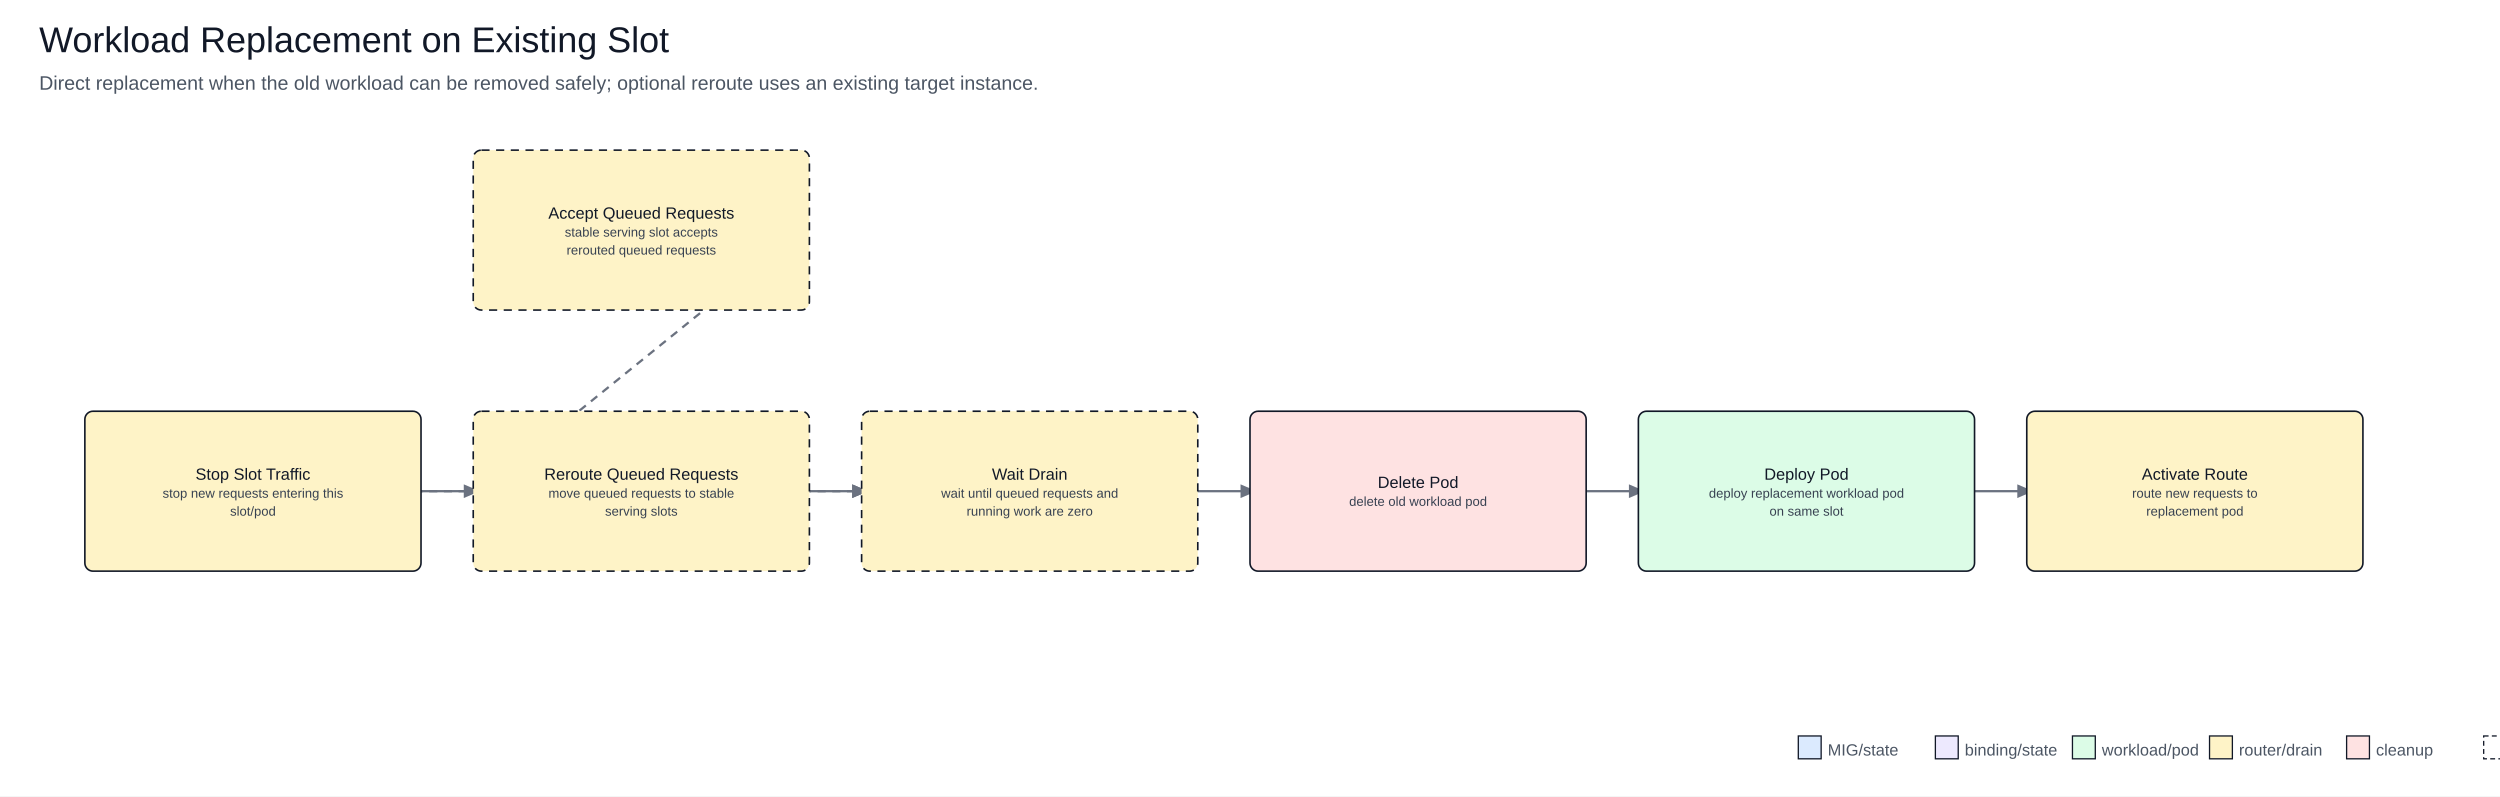
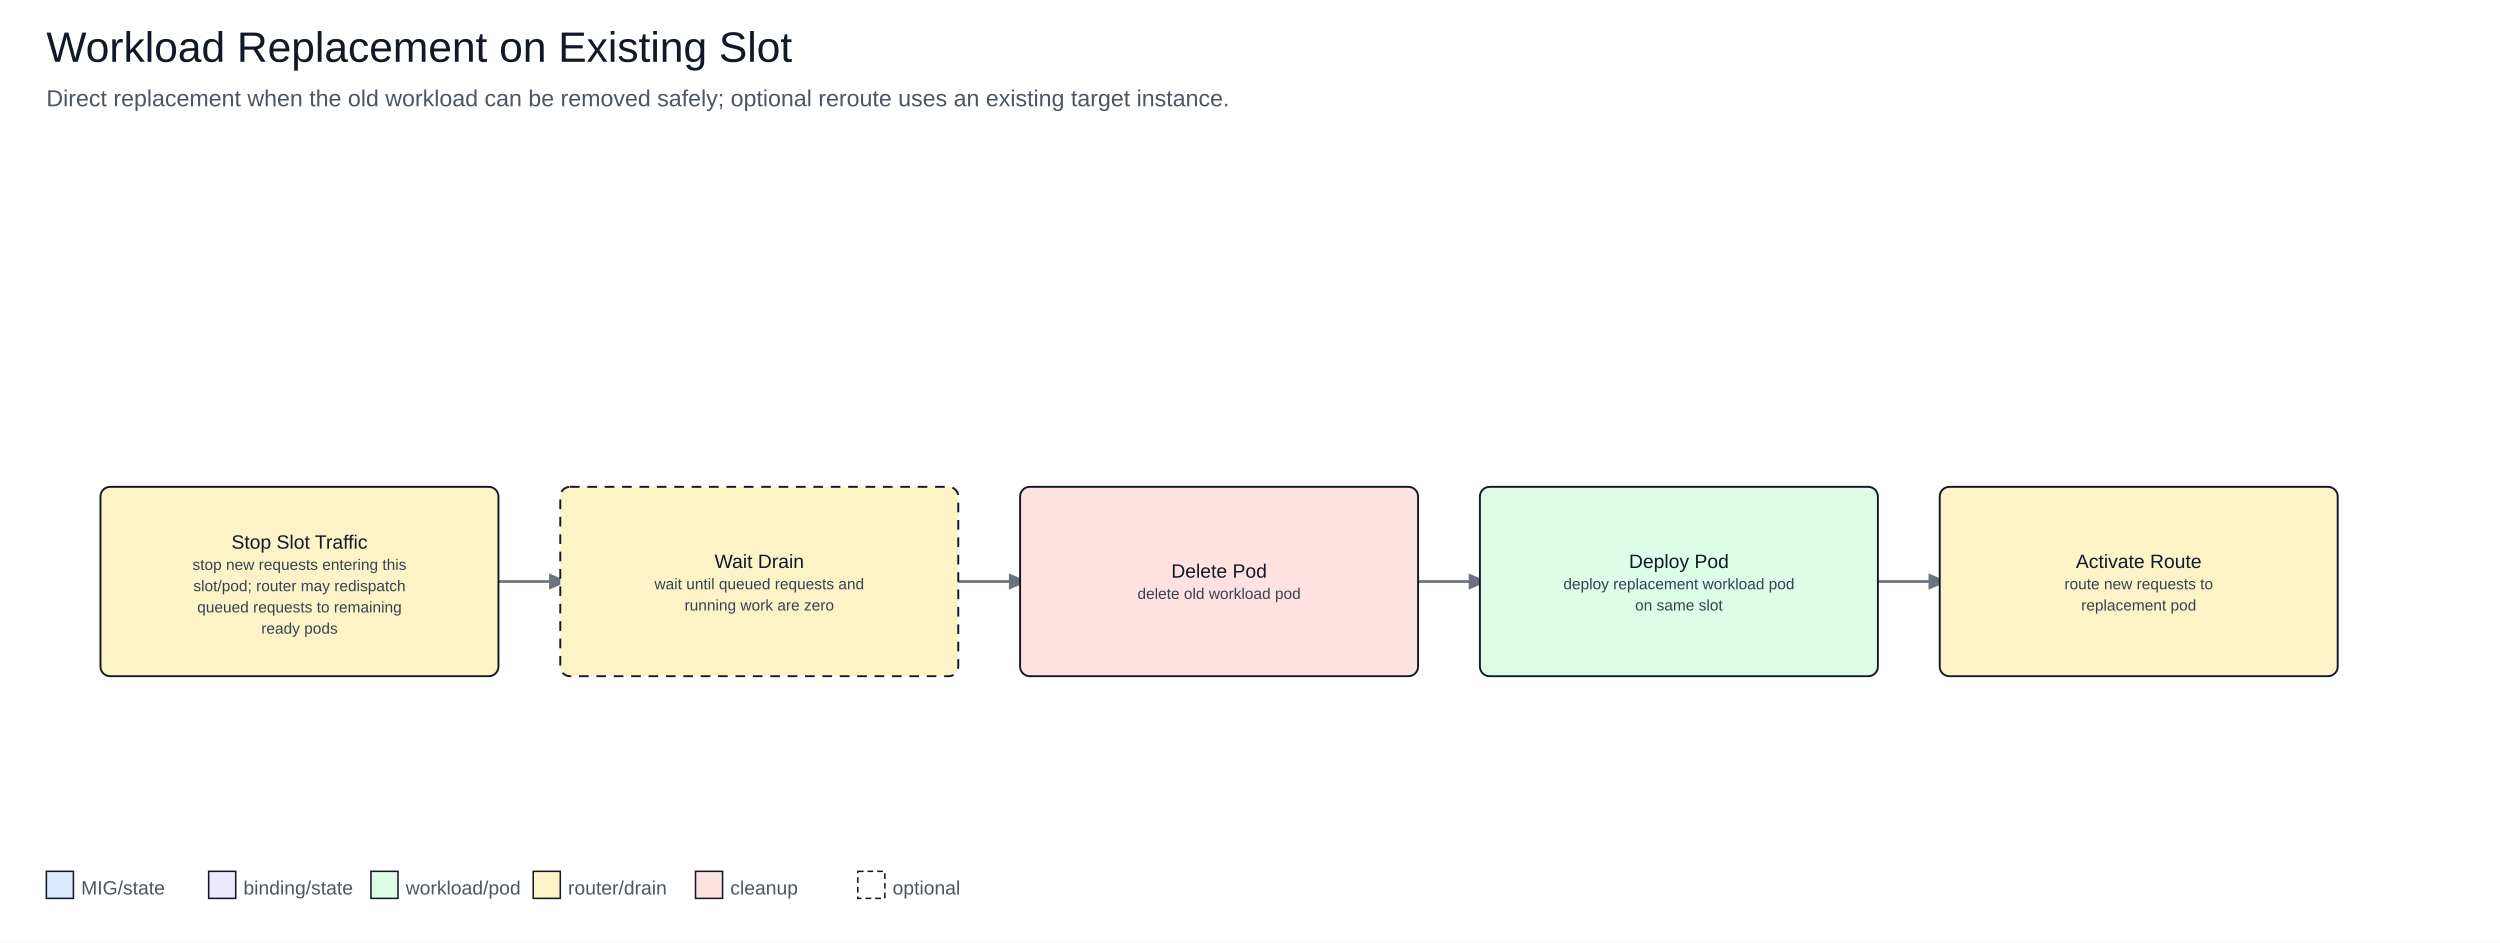
- <svg xmlns="http://www.w3.org/2000/svg" width="1532" height="488" viewBox="0 0 1532 488">
+ <svg xmlns="http://www.w3.org/2000/svg" width="1294" height="488" viewBox="0 0 1294 488">
  <defs>
    <marker id="arrow" markerWidth="8" markerHeight="8" refX="7" refY="3" orient="auto" markerUnits="strokeWidth">
      <path d="M0,0 L0,6 L7,3 z" fill="#6b7280" />
    </marker>
  </defs>
  <rect x="0" y="0" width="100%" height="100%" fill="#ffffff" />
  <text x="24.0" y="32.0" text-anchor="start" font-family="Arial, sans-serif" font-size="22" fill="#111827">Workload Replacement on Existing Slot</text>
  <text x="24.0" y="55.0" text-anchor="start" font-family="Arial, sans-serif" font-size="12" fill="#4b5563">Direct replacement when the old workload can be removed safely; optional reroute uses an existing target instance.</text>
-   <line x1="492.0" y1="141.0" x2="294.0" y2="301.0" stroke="#6b7280" stroke-width="1.4" stroke-dasharray="5 4" marker-end="url(#arrow)" />
-   <line x1="254.0" y1="301.0" x2="294.0" y2="301.0" stroke="#6b7280" stroke-width="1.4" stroke-dasharray="5 4" marker-end="url(#arrow)" />
-   <line x1="492.0" y1="301.0" x2="532.0" y2="301.0" stroke="#6b7280" stroke-width="1.4" stroke-dasharray="5 4" marker-end="url(#arrow)" />
-   <line x1="254.0" y1="301.0" x2="532.0" y2="301.0" stroke="#6b7280" stroke-width="1.4" marker-end="url(#arrow)" />
+   <line x1="254.0" y1="301.0" x2="294.0" y2="301.0" stroke="#6b7280" stroke-width="1.4" marker-end="url(#arrow)" />
+   <line x1="492.0" y1="301.0" x2="532.0" y2="301.0" stroke="#6b7280" stroke-width="1.4" marker-end="url(#arrow)" />
  <line x1="730.0" y1="301.0" x2="770.0" y2="301.0" stroke="#6b7280" stroke-width="1.4" marker-end="url(#arrow)" />
  <line x1="968.0" y1="301.0" x2="1008.0" y2="301.0" stroke="#6b7280" stroke-width="1.4" marker-end="url(#arrow)" />
-   <line x1="1206.0" y1="301.0" x2="1246.0" y2="301.0" stroke="#6b7280" stroke-width="1.4" marker-end="url(#arrow)" />
-   <rect x="290.0" y="92.0" width="206" height="98" rx="5" fill="#fef3c7" stroke="#111827" stroke-width="1" stroke-dasharray="5 4" />
-   <text x="393.0" y="134.0" text-anchor="middle" font-family="Arial, sans-serif" font-size="10" fill="#111827">Accept Queued Requests</text>
-   <text x="393.0" y="145.0" text-anchor="middle" font-family="Arial, sans-serif" font-size="8" fill="#374151">stable serving slot accepts</text>
-   <text x="393.0" y="156.0" text-anchor="middle" font-family="Arial, sans-serif" font-size="8" fill="#374151">rerouted queued requests</text>
  <rect x="52.0" y="252.0" width="206" height="98" rx="5" fill="#fef3c7" stroke="#111827" stroke-width="1" />
-   <text x="155.0" y="294.0" text-anchor="middle" font-family="Arial, sans-serif" font-size="10" fill="#111827">Stop Slot Traffic</text>
-   <text x="155.0" y="305.0" text-anchor="middle" font-family="Arial, sans-serif" font-size="8" fill="#374151">stop new requests entering this</text>
-   <text x="155.0" y="316.0" text-anchor="middle" font-family="Arial, sans-serif" font-size="8" fill="#374151">slot/pod</text>
+   <text x="155.0" y="284.0" text-anchor="middle" font-family="Arial, sans-serif" font-size="10" fill="#111827">Stop Slot Traffic</text>
+   <text x="155.0" y="295.0" text-anchor="middle" font-family="Arial, sans-serif" font-size="8" fill="#374151">stop new requests entering this</text>
+   <text x="155.0" y="306.0" text-anchor="middle" font-family="Arial, sans-serif" font-size="8" fill="#374151">slot/pod; router may redispatch</text>
+   <text x="155.0" y="317.0" text-anchor="middle" font-family="Arial, sans-serif" font-size="8" fill="#374151">queued requests to remaining</text>
+   <text x="155.0" y="328.0" text-anchor="middle" font-family="Arial, sans-serif" font-size="8" fill="#374151">ready pods</text>
  <rect x="290.0" y="252.0" width="206" height="98" rx="5" fill="#fef3c7" stroke="#111827" stroke-width="1" stroke-dasharray="5 4" />
-   <text x="393.0" y="294.0" text-anchor="middle" font-family="Arial, sans-serif" font-size="10" fill="#111827">Reroute Queued Requests</text>
-   <text x="393.0" y="305.0" text-anchor="middle" font-family="Arial, sans-serif" font-size="8" fill="#374151">move queued requests to stable</text>
-   <text x="393.0" y="316.0" text-anchor="middle" font-family="Arial, sans-serif" font-size="8" fill="#374151">serving slots</text>
-   <rect x="528.0" y="252.0" width="206" height="98" rx="5" fill="#fef3c7" stroke="#111827" stroke-width="1" stroke-dasharray="5 4" />
-   <text x="631.0" y="294.0" text-anchor="middle" font-family="Arial, sans-serif" font-size="10" fill="#111827">Wait Drain</text>
-   <text x="631.0" y="305.0" text-anchor="middle" font-family="Arial, sans-serif" font-size="8" fill="#374151">wait until queued requests and</text>
-   <text x="631.0" y="316.0" text-anchor="middle" font-family="Arial, sans-serif" font-size="8" fill="#374151">running work are zero</text>
-   <rect x="766.0" y="252.0" width="206" height="98" rx="5" fill="#fee2e2" stroke="#111827" stroke-width="1" />
-   <text x="869.0" y="299.0" text-anchor="middle" font-family="Arial, sans-serif" font-size="10" fill="#111827">Delete Pod</text>
-   <text x="869.0" y="310.0" text-anchor="middle" font-family="Arial, sans-serif" font-size="8" fill="#374151">delete old workload pod</text>
-   <rect x="1004.0" y="252.0" width="206" height="98" rx="5" fill="#dcfce7" stroke="#111827" stroke-width="1" />
-   <text x="1107.0" y="294.0" text-anchor="middle" font-family="Arial, sans-serif" font-size="10" fill="#111827">Deploy Pod</text>
-   <text x="1107.0" y="305.0" text-anchor="middle" font-family="Arial, sans-serif" font-size="8" fill="#374151">deploy replacement workload pod</text>
-   <text x="1107.0" y="316.0" text-anchor="middle" font-family="Arial, sans-serif" font-size="8" fill="#374151">on same slot</text>
-   <rect x="1242.0" y="252.0" width="206" height="98" rx="5" fill="#fef3c7" stroke="#111827" stroke-width="1" />
-   <text x="1345.0" y="294.0" text-anchor="middle" font-family="Arial, sans-serif" font-size="10" fill="#111827">Activate Route</text>
-   <text x="1345.0" y="305.0" text-anchor="middle" font-family="Arial, sans-serif" font-size="8" fill="#374151">route new requests to</text>
-   <text x="1345.0" y="316.0" text-anchor="middle" font-family="Arial, sans-serif" font-size="8" fill="#374151">replacement pod</text>
-   <rect x="1102" y="451" width="14" height="14" fill="#dbeafe" stroke="#111827" stroke-width="0.8" />
-   <text x="1120.0" y="463.0" text-anchor="start" font-family="Arial, sans-serif" font-size="10" fill="#4b5563">MIG/state</text>
-   <rect x="1186" y="451" width="14" height="14" fill="#ede9fe" stroke="#111827" stroke-width="0.8" />
-   <text x="1204.0" y="463.0" text-anchor="start" font-family="Arial, sans-serif" font-size="10" fill="#4b5563">binding/state</text>
-   <rect x="1270" y="451" width="14" height="14" fill="#dcfce7" stroke="#111827" stroke-width="0.8" />
-   <text x="1288.0" y="463.0" text-anchor="start" font-family="Arial, sans-serif" font-size="10" fill="#4b5563">workload/pod</text>
-   <rect x="1354" y="451" width="14" height="14" fill="#fef3c7" stroke="#111827" stroke-width="0.8" />
-   <text x="1372.0" y="463.0" text-anchor="start" font-family="Arial, sans-serif" font-size="10" fill="#4b5563">router/drain</text>
-   <rect x="1438" y="451" width="14" height="14" fill="#fee2e2" stroke="#111827" stroke-width="0.8" />
-   <text x="1456.0" y="463.0" text-anchor="start" font-family="Arial, sans-serif" font-size="10" fill="#4b5563">cleanup</text>
-   <rect x="1522" y="451" width="14" height="14" fill="#ffffff" stroke="#111827" stroke-width="0.8" stroke-dasharray="3 2" />
-   <text x="1540.0" y="463.0" text-anchor="start" font-family="Arial, sans-serif" font-size="10" fill="#4b5563">optional</text>
+   <text x="393.0" y="294.0" text-anchor="middle" font-family="Arial, sans-serif" font-size="10" fill="#111827">Wait Drain</text>
+   <text x="393.0" y="305.0" text-anchor="middle" font-family="Arial, sans-serif" font-size="8" fill="#374151">wait until queued requests and</text>
+   <text x="393.0" y="316.0" text-anchor="middle" font-family="Arial, sans-serif" font-size="8" fill="#374151">running work are zero</text>
+   <rect x="528.0" y="252.0" width="206" height="98" rx="5" fill="#fee2e2" stroke="#111827" stroke-width="1" />
+   <text x="631.0" y="299.0" text-anchor="middle" font-family="Arial, sans-serif" font-size="10" fill="#111827">Delete Pod</text>
+   <text x="631.0" y="310.0" text-anchor="middle" font-family="Arial, sans-serif" font-size="8" fill="#374151">delete old workload pod</text>
+   <rect x="766.0" y="252.0" width="206" height="98" rx="5" fill="#dcfce7" stroke="#111827" stroke-width="1" />
+   <text x="869.0" y="294.0" text-anchor="middle" font-family="Arial, sans-serif" font-size="10" fill="#111827">Deploy Pod</text>
+   <text x="869.0" y="305.0" text-anchor="middle" font-family="Arial, sans-serif" font-size="8" fill="#374151">deploy replacement workload pod</text>
+   <text x="869.0" y="316.0" text-anchor="middle" font-family="Arial, sans-serif" font-size="8" fill="#374151">on same slot</text>
+   <rect x="1004.0" y="252.0" width="206" height="98" rx="5" fill="#fef3c7" stroke="#111827" stroke-width="1" />
+   <text x="1107.0" y="294.0" text-anchor="middle" font-family="Arial, sans-serif" font-size="10" fill="#111827">Activate Route</text>
+   <text x="1107.0" y="305.0" text-anchor="middle" font-family="Arial, sans-serif" font-size="8" fill="#374151">route new requests to</text>
+   <text x="1107.0" y="316.0" text-anchor="middle" font-family="Arial, sans-serif" font-size="8" fill="#374151">replacement pod</text>
+   <rect x="24" y="451" width="14" height="14" fill="#dbeafe" stroke="#111827" stroke-width="0.8" />
+   <text x="42.0" y="463.0" text-anchor="start" font-family="Arial, sans-serif" font-size="10" fill="#4b5563">MIG/state</text>
+   <rect x="108" y="451" width="14" height="14" fill="#ede9fe" stroke="#111827" stroke-width="0.8" />
+   <text x="126.0" y="463.0" text-anchor="start" font-family="Arial, sans-serif" font-size="10" fill="#4b5563">binding/state</text>
+   <rect x="192" y="451" width="14" height="14" fill="#dcfce7" stroke="#111827" stroke-width="0.8" />
+   <text x="210.0" y="463.0" text-anchor="start" font-family="Arial, sans-serif" font-size="10" fill="#4b5563">workload/pod</text>
+   <rect x="276" y="451" width="14" height="14" fill="#fef3c7" stroke="#111827" stroke-width="0.8" />
+   <text x="294.0" y="463.0" text-anchor="start" font-family="Arial, sans-serif" font-size="10" fill="#4b5563">router/drain</text>
+   <rect x="360" y="451" width="14" height="14" fill="#fee2e2" stroke="#111827" stroke-width="0.8" />
+   <text x="378.0" y="463.0" text-anchor="start" font-family="Arial, sans-serif" font-size="10" fill="#4b5563">cleanup</text>
+   <rect x="444" y="451" width="14" height="14" fill="#ffffff" stroke="#111827" stroke-width="0.8" stroke-dasharray="3 2" />
+   <text x="462.0" y="463.0" text-anchor="start" font-family="Arial, sans-serif" font-size="10" fill="#4b5563">optional</text>
</svg>
